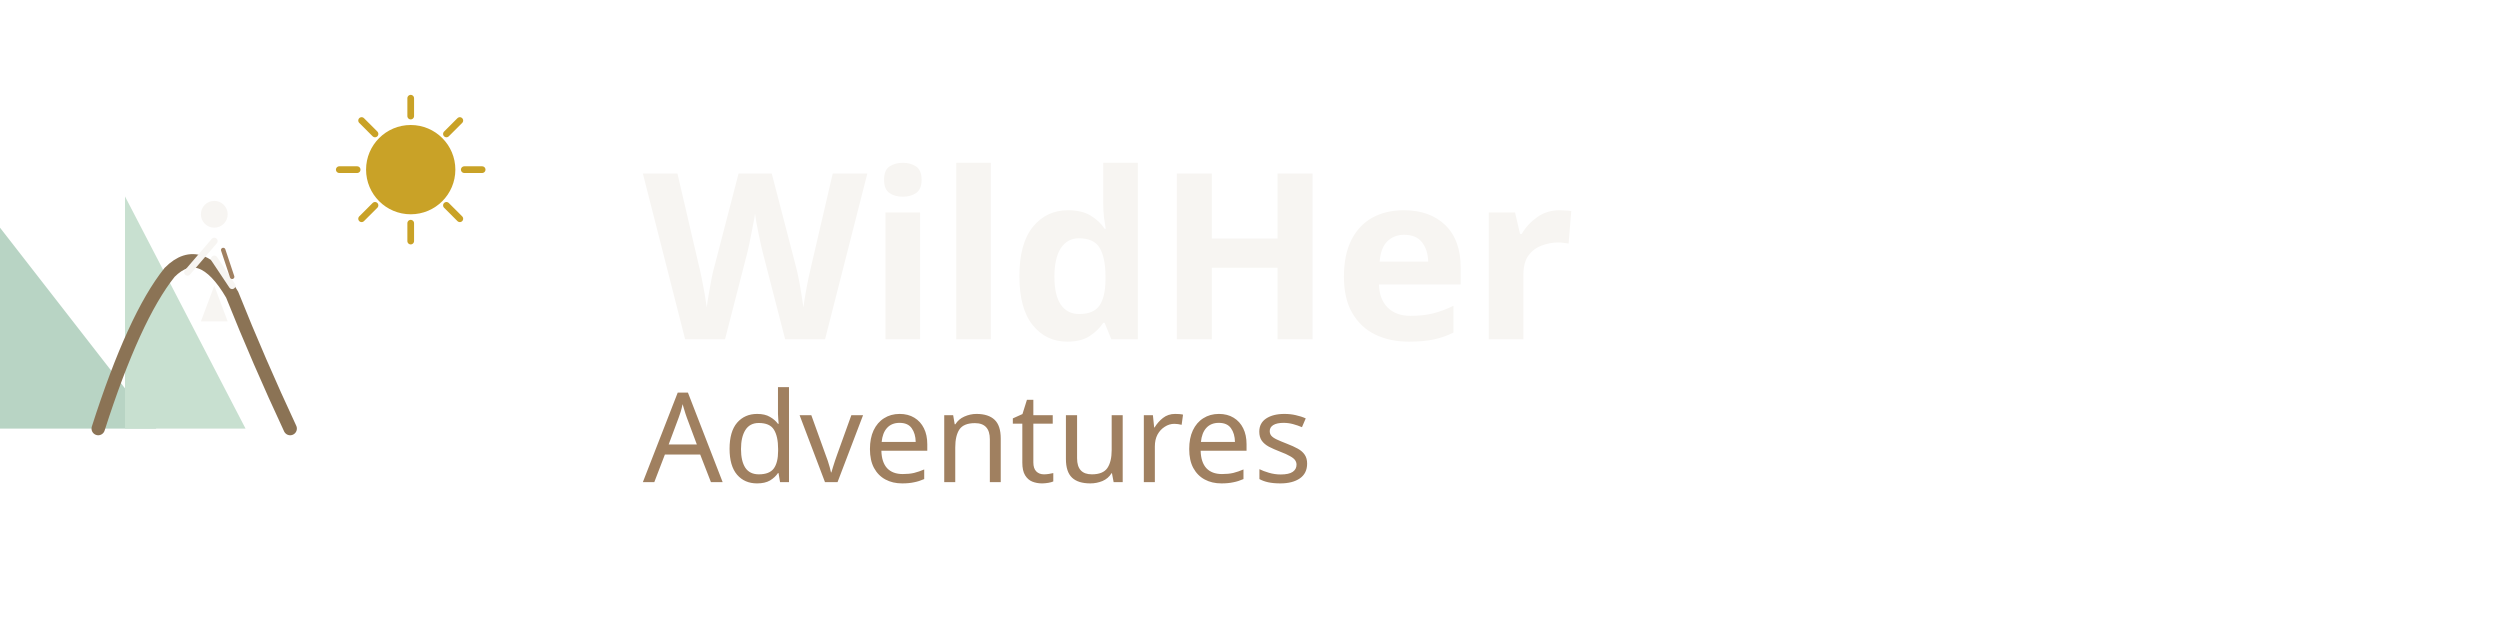
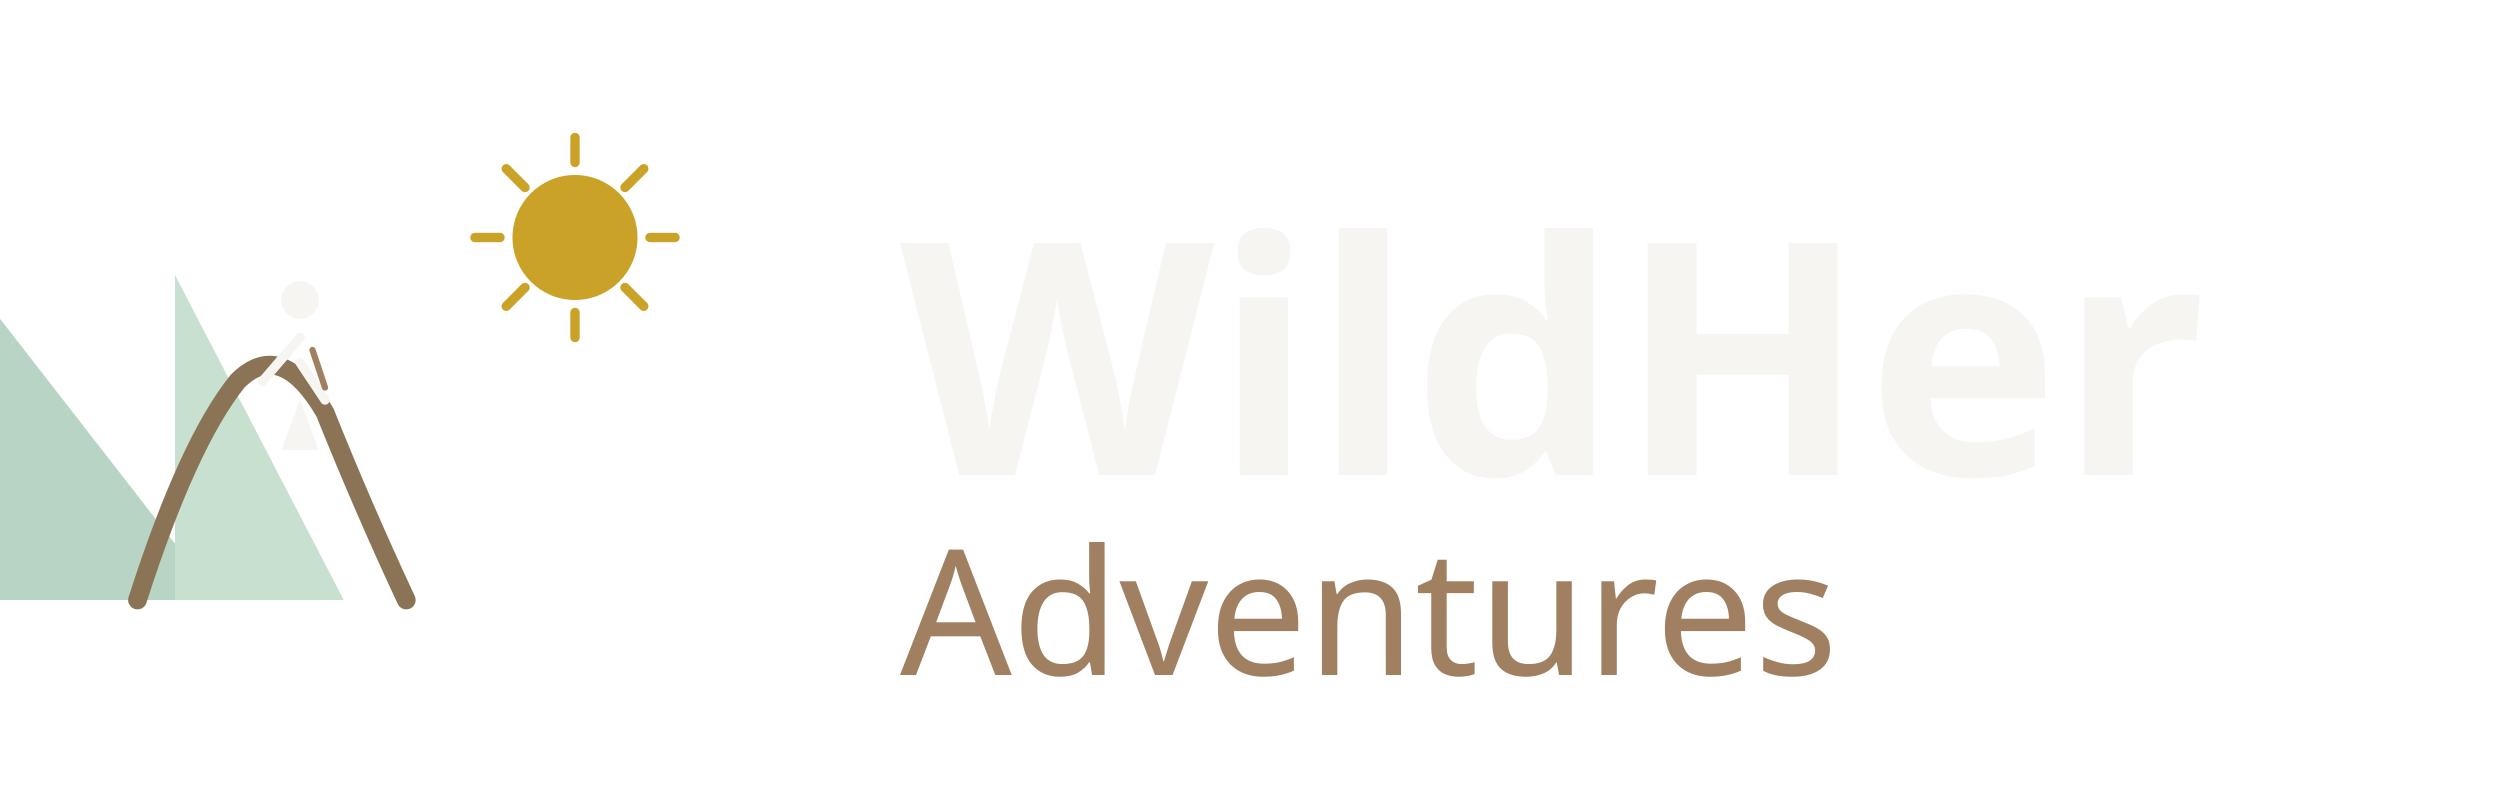
- <svg xmlns="http://www.w3.org/2000/svg" viewBox="0 0 280 72" fill="none" aria-hidden="true">
+ <svg xmlns="http://www.w3.org/2000/svg" viewBox="0 0 200 64" fill="none" aria-hidden="true">
  <g transform="translate(0, 8) scale(0.5)">
    <circle cx="92" cy="22" r="10" fill="#c9a227" />
    <g stroke="#c9a227" stroke-width="1.5" stroke-linecap="round">
      <line x1="92" y1="10" x2="92" y2="6" />
      <line x1="92" y1="34" x2="92" y2="38" />
      <line x1="80" y1="22" x2="76" y2="22" />
      <line x1="104" y1="22" x2="108" y2="22" />
      <line x1="84" y1="14" x2="81" y2="11" />
      <line x1="100" y1="14" x2="103" y2="11" />
      <line x1="84" y1="30" x2="81" y2="33" />
      <line x1="100" y1="30" x2="103" y2="33" />
    </g>
    <path d="M0 80 L0 35 L35 80 Z" fill="#b8d4c4" />
    <path d="M28 80 L28 28 L55 80 Z" fill="#c8e0d0" />
    <path d="M22 80 Q30 55 38 45 Q45 38 52 50 Q58 65 65 80" stroke="#8b7355" stroke-width="3" fill="none" stroke-linecap="round" />
    <circle cx="48" cy="32" r="3" fill="#f7f5f2" />
    <path d="M48 35 L48 48 L45 56 L51 56 L48 48" fill="#f7f5f2" />
    <path d="M48 38 L42 45" stroke="#f7f5f2" stroke-width="1.5" stroke-linecap="round" />
    <path d="M48 42 L52 48" stroke="#f7f5f2" stroke-width="1.5" stroke-linecap="round" />
    <path d="M50 40 L52 46" stroke="#a08060" stroke-width="1" stroke-linecap="round" />
  </g>
  <text x="72" y="38" font-family="system-ui, 'Plus Jakarta Sans', sans-serif" font-size="26" font-weight="700" fill="#f7f5f2">WildHer</text>
  <text x="72" y="54" font-family="system-ui, 'Plus Jakarta Sans', sans-serif" font-size="14" font-weight="500" fill="#a08060">Adventures</text>
</svg>
